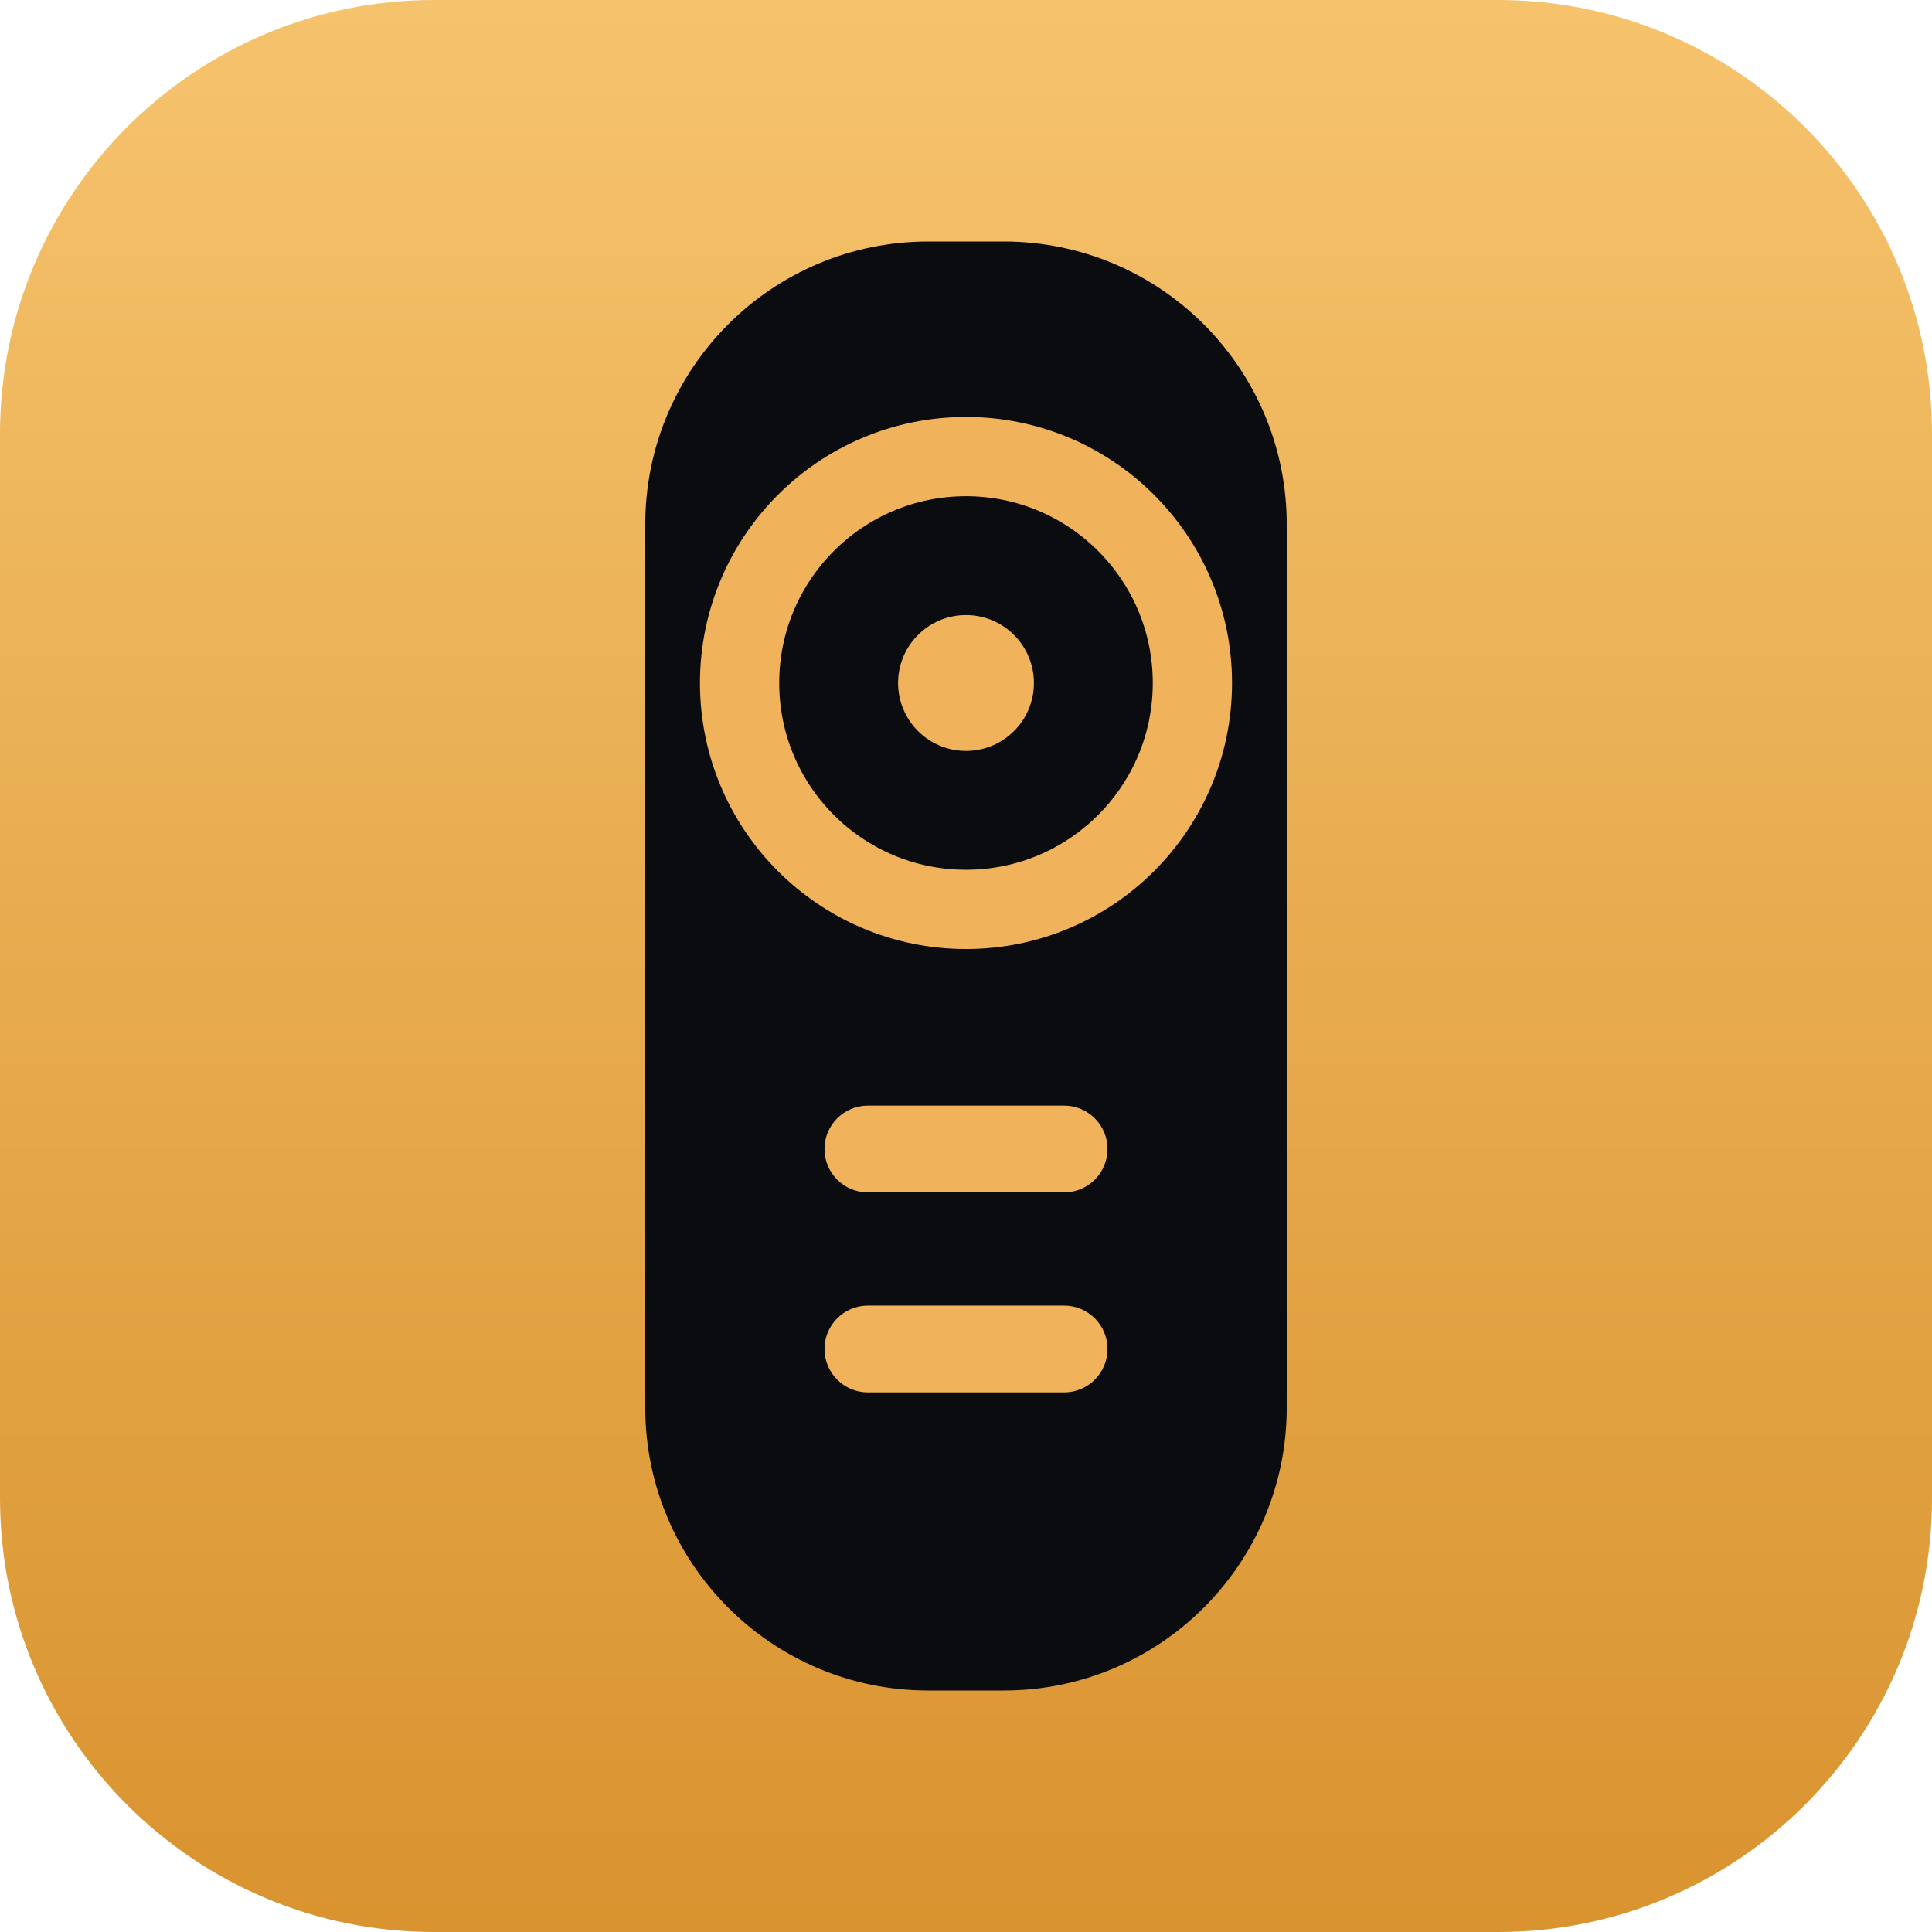
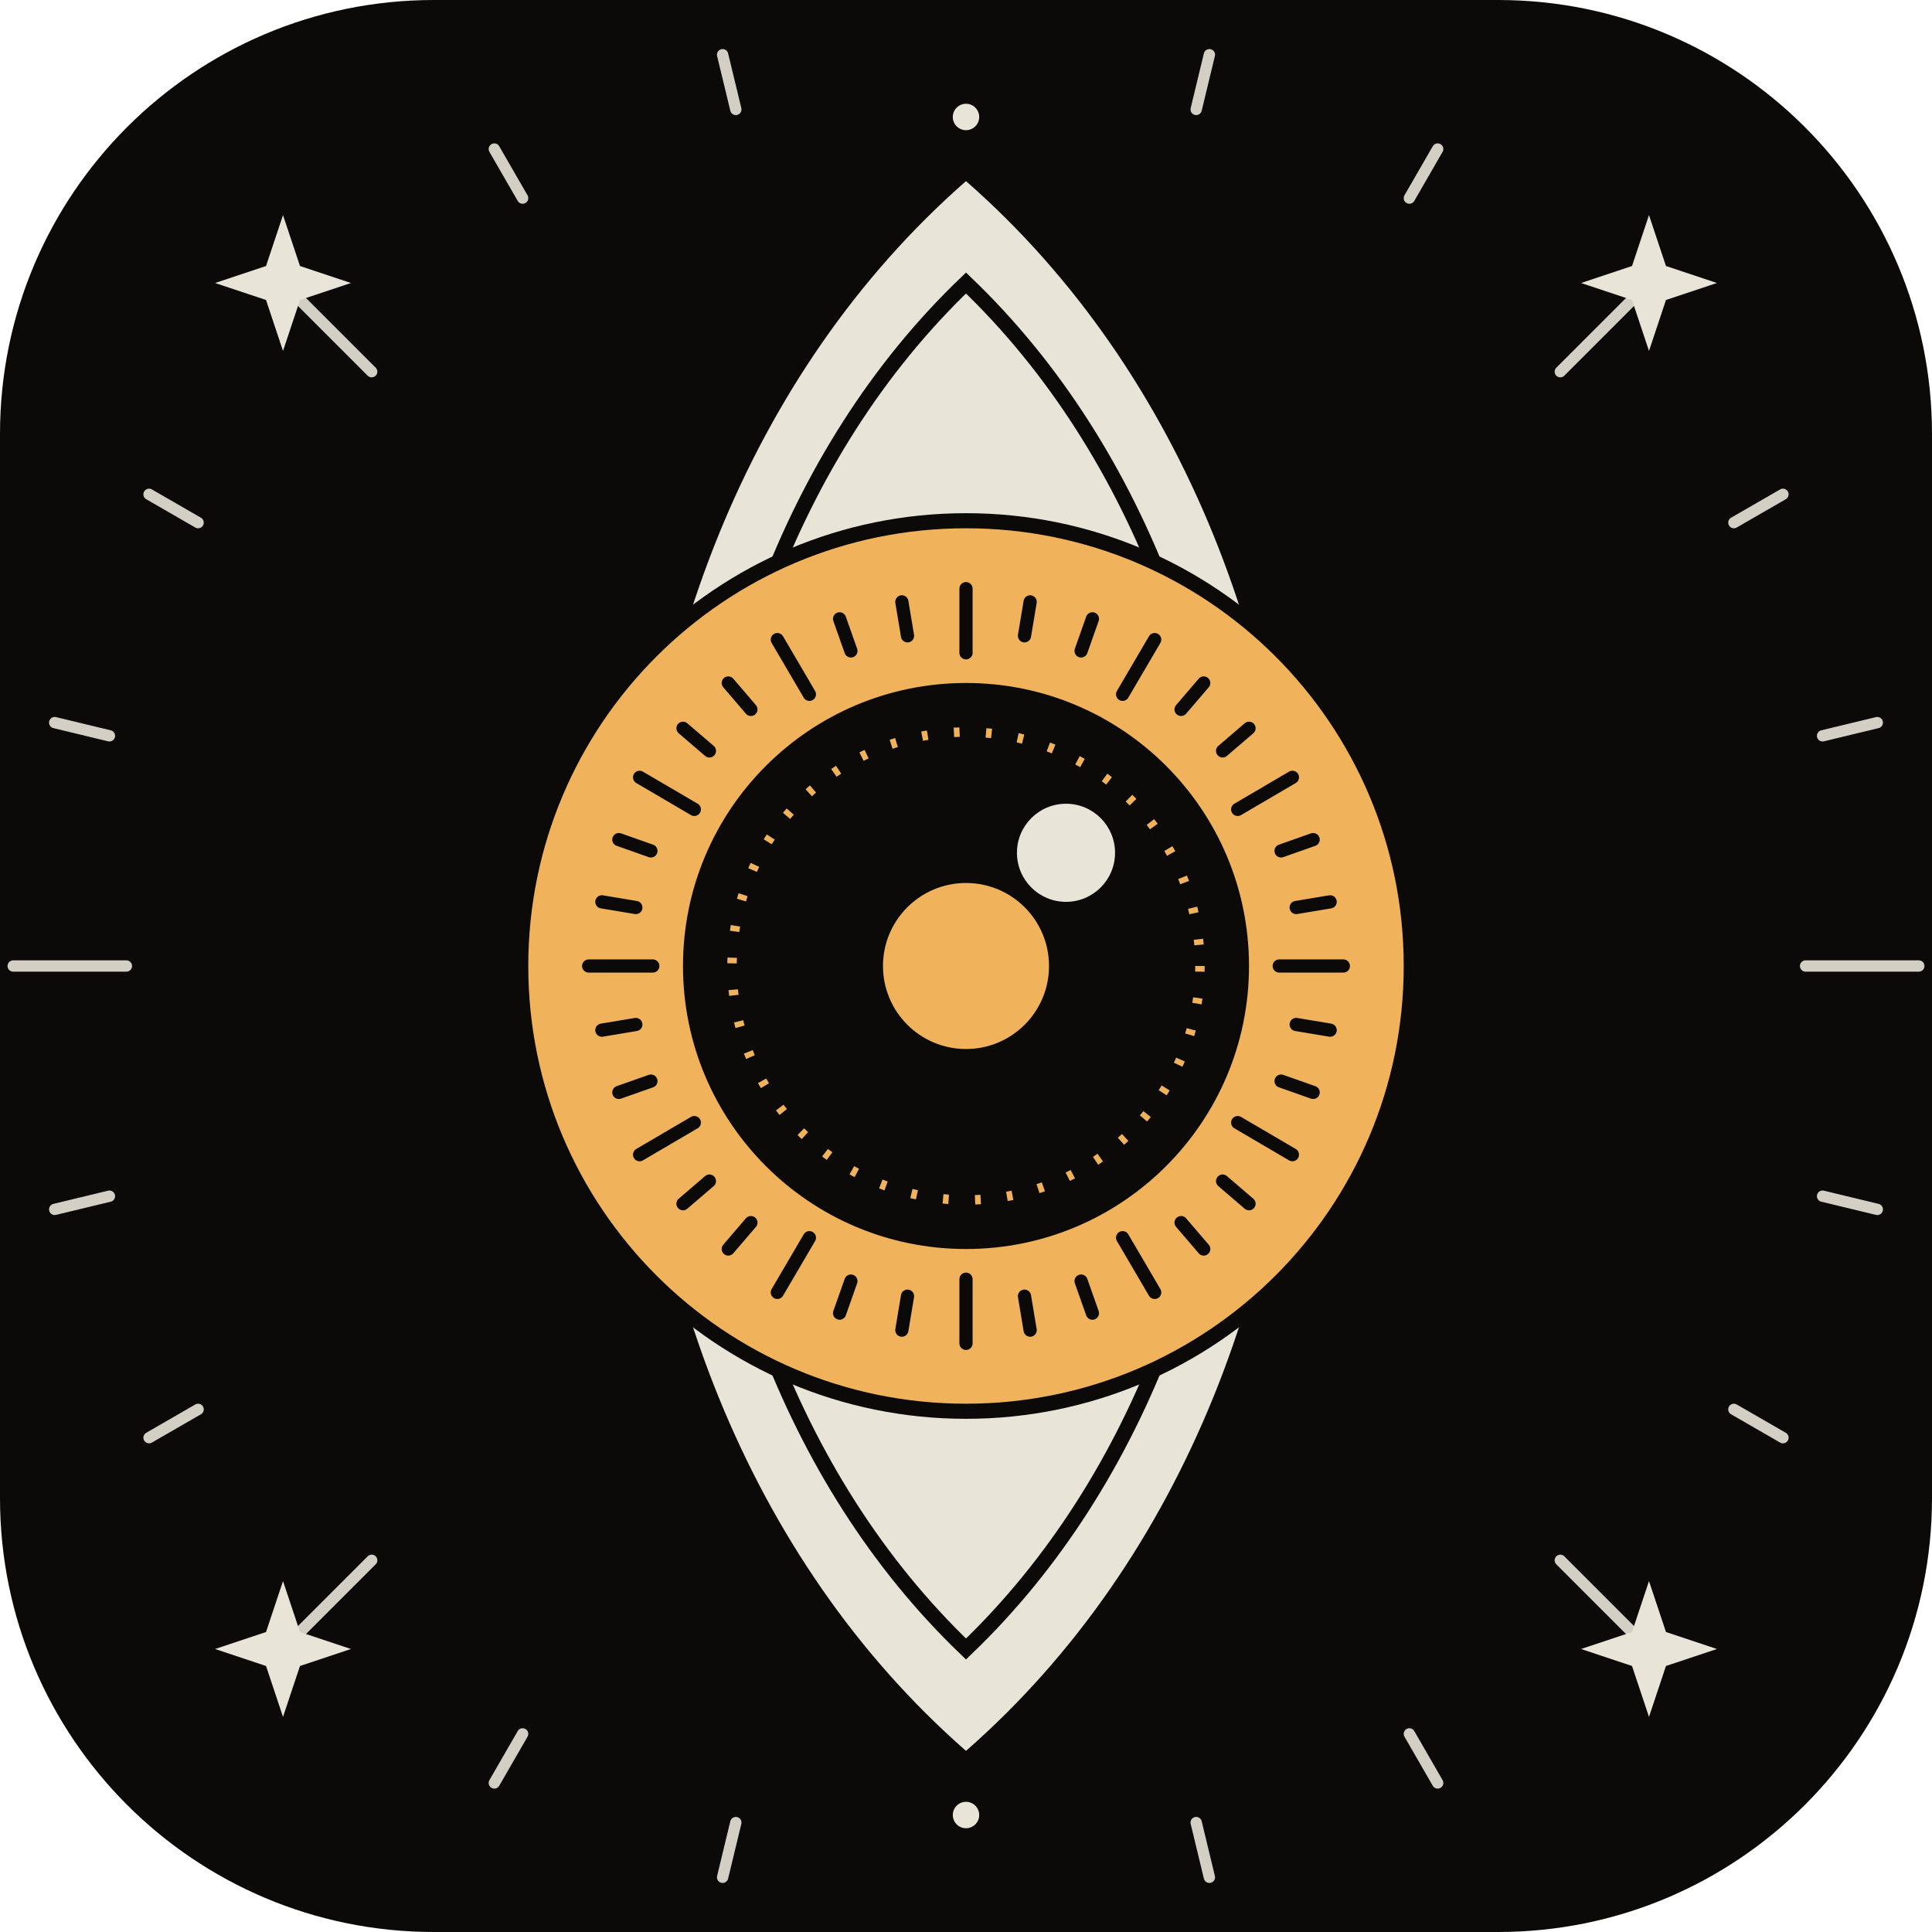
<svg xmlns="http://www.w3.org/2000/svg" viewBox="0 0 1024 1024">
-   <defs>
-     <linearGradient id="g" x1="0" y1="0" x2="0" y2="1">
-       <stop offset="0" stop-color="#f6c36d" />
-       <stop offset="1" stop-color="#d9932f" />
-     </linearGradient>
-   </defs>
-   <rect width="1024" height="1024" rx="230" fill="url(#g)" />
-   <rect x="342" y="128" width="340" height="768" rx="150" fill="#0b0c0f" />
-   <circle cx="512" cy="362" r="120" fill="none" stroke="#f0b35c" stroke-width="42" />
-   <circle cx="512" cy="362" r="36" fill="#f0b35c" />
-   <rect x="437" y="586" width="150" height="46" rx="23" fill="#f0b35c" />
-   <rect x="437" y="692" width="150" height="46" rx="23" fill="#f0b35c" />
+   <rect width="1024" height="1024" rx="230" fill="#0b0a08" />
+   <g stroke="#e9e4d8" stroke-width="6" stroke-linecap="round" opacity=".9">
+     <line x1="634" y1="58" x2="641" y2="29" />
+     <line x1="747" y1="105" x2="762" y2="79" />
+     <line x1="827" y1="197" x2="869" y2="155" />
+     <line x1="919" y1="277" x2="945" y2="262" />
+     <line x1="966" y1="390" x2="995" y2="383" />
+     <line x1="957" y1="512" x2="1017" y2="512" />
+     <line x1="966" y1="634" x2="995" y2="641" />
+     <line x1="919" y1="747" x2="945" y2="762" />
+     <line x1="827" y1="827" x2="869" y2="869" />
+     <line x1="747" y1="919" x2="762" y2="945" />
+     <line x1="634" y1="966" x2="641" y2="995" />
+     <line x1="390" y1="966" x2="383" y2="995" />
+     <line x1="277" y1="919" x2="262" y2="945" />
+     <line x1="197" y1="827" x2="155" y2="869" />
+     <line x1="105" y1="747" x2="79" y2="762" />
+     <line x1="58" y1="634" x2="29" y2="641" />
+     <line x1="67" y1="512" x2="7" y2="512" />
+     <line x1="58" y1="390" x2="29" y2="383" />
+     <line x1="105" y1="277" x2="79" y2="262" />
+     <line x1="197" y1="197" x2="155" y2="155" />
+     <line x1="277" y1="105" x2="262" y2="79" />
+     <line x1="390" y1="58" x2="383" y2="29" />
+   </g>
+   <path d="M512 96 C 745 300, 745 724, 512 928 C 279 724, 279 300, 512 96 Z" fill="#e9e4d8" />
+   <path d="M512 150 C 700 330, 700 694, 512 874 C 324 694, 324 330, 512 150 Z" fill="none" stroke="#0b0a08" stroke-width="8" />
+   <circle cx="512" cy="512" r="236" fill="#f0b35c" />
+   <circle cx="512" cy="512" r="236" fill="none" stroke="#0b0a08" stroke-width="8" />
+   <g stroke="#0b0a08" stroke-width="7" stroke-linecap="round">
+     <line x1="512" y1="346" x2="512" y2="312" />
+     <line x1="543" y1="337" x2="546" y2="319" />
+     <line x1="573" y1="345" x2="579" y2="328" />
+     <line x1="595" y1="368" x2="612" y2="339" />
+     <line x1="626" y1="376" x2="638" y2="362" />
+     <line x1="648" y1="398" x2="662" y2="386" />
+     <line x1="656" y1="429" x2="685" y2="412" />
+     <line x1="679" y1="451" x2="696" y2="445" />
+     <line x1="687" y1="481" x2="705" y2="478" />
+     <line x1="678" y1="512" x2="712" y2="512" />
+     <line x1="687" y1="543" x2="705" y2="546" />
+     <line x1="679" y1="573" x2="696" y2="579" />
+     <line x1="656" y1="595" x2="685" y2="612" />
+     <line x1="648" y1="626" x2="662" y2="638" />
+     <line x1="626" y1="648" x2="638" y2="662" />
+     <line x1="595" y1="656" x2="612" y2="685" />
+     <line x1="573" y1="679" x2="579" y2="696" />
+     <line x1="543" y1="687" x2="546" y2="705" />
+     <line x1="512" y1="678" x2="512" y2="712" />
+     <line x1="481" y1="687" x2="478" y2="705" />
+     <line x1="451" y1="679" x2="445" y2="696" />
+     <line x1="429" y1="656" x2="412" y2="685" />
+     <line x1="398" y1="648" x2="386" y2="662" />
+     <line x1="376" y1="626" x2="362" y2="638" />
+     <line x1="368" y1="595" x2="339" y2="612" />
+     <line x1="345" y1="573" x2="328" y2="579" />
+     <line x1="337" y1="543" x2="319" y2="546" />
+     <line x1="346" y1="512" x2="312" y2="512" />
+     <line x1="337" y1="481" x2="319" y2="478" />
+     <line x1="345" y1="451" x2="328" y2="445" />
+     <line x1="368" y1="429" x2="339" y2="412" />
+     <line x1="376" y1="398" x2="362" y2="386" />
+     <line x1="398" y1="376" x2="386" y2="362" />
+     <line x1="429" y1="368" x2="412" y2="339" />
+     <line x1="451" y1="345" x2="445" y2="328" />
+     <line x1="481" y1="337" x2="478" y2="319" />
+   </g>
+   <circle cx="512" cy="512" r="150" fill="#0b0a08" />
+   <circle cx="512" cy="512" r="124" fill="none" stroke="#f0b35c" stroke-width="5" stroke-dasharray="3 14" />
+   <circle cx="512" cy="512" r="44" fill="#f0b35c" />
+   <circle cx="565" cy="452" r="26" fill="#e9e4d8" />
+   <path d="M150 114L159 141L186 150L159 159L150 186L141 159L114 150L141 141Z" fill="#e9e4d8" />
+   <path d="M874 114L883 141L910 150L883 159L874 186L865 159L838 150L865 141Z" fill="#e9e4d8" />
+   <path d="M150 838L159 865L186 874L159 883L150 910L141 883L114 874L141 865Z" fill="#e9e4d8" />
+   <path d="M874 838L883 865L910 874L883 883L874 910L865 883L838 874L865 865Z" fill="#e9e4d8" />
+   <circle cx="512" cy="62" r="7" fill="#e9e4d8" />
+   <circle cx="512" cy="962" r="7" fill="#e9e4d8" />
</svg>
